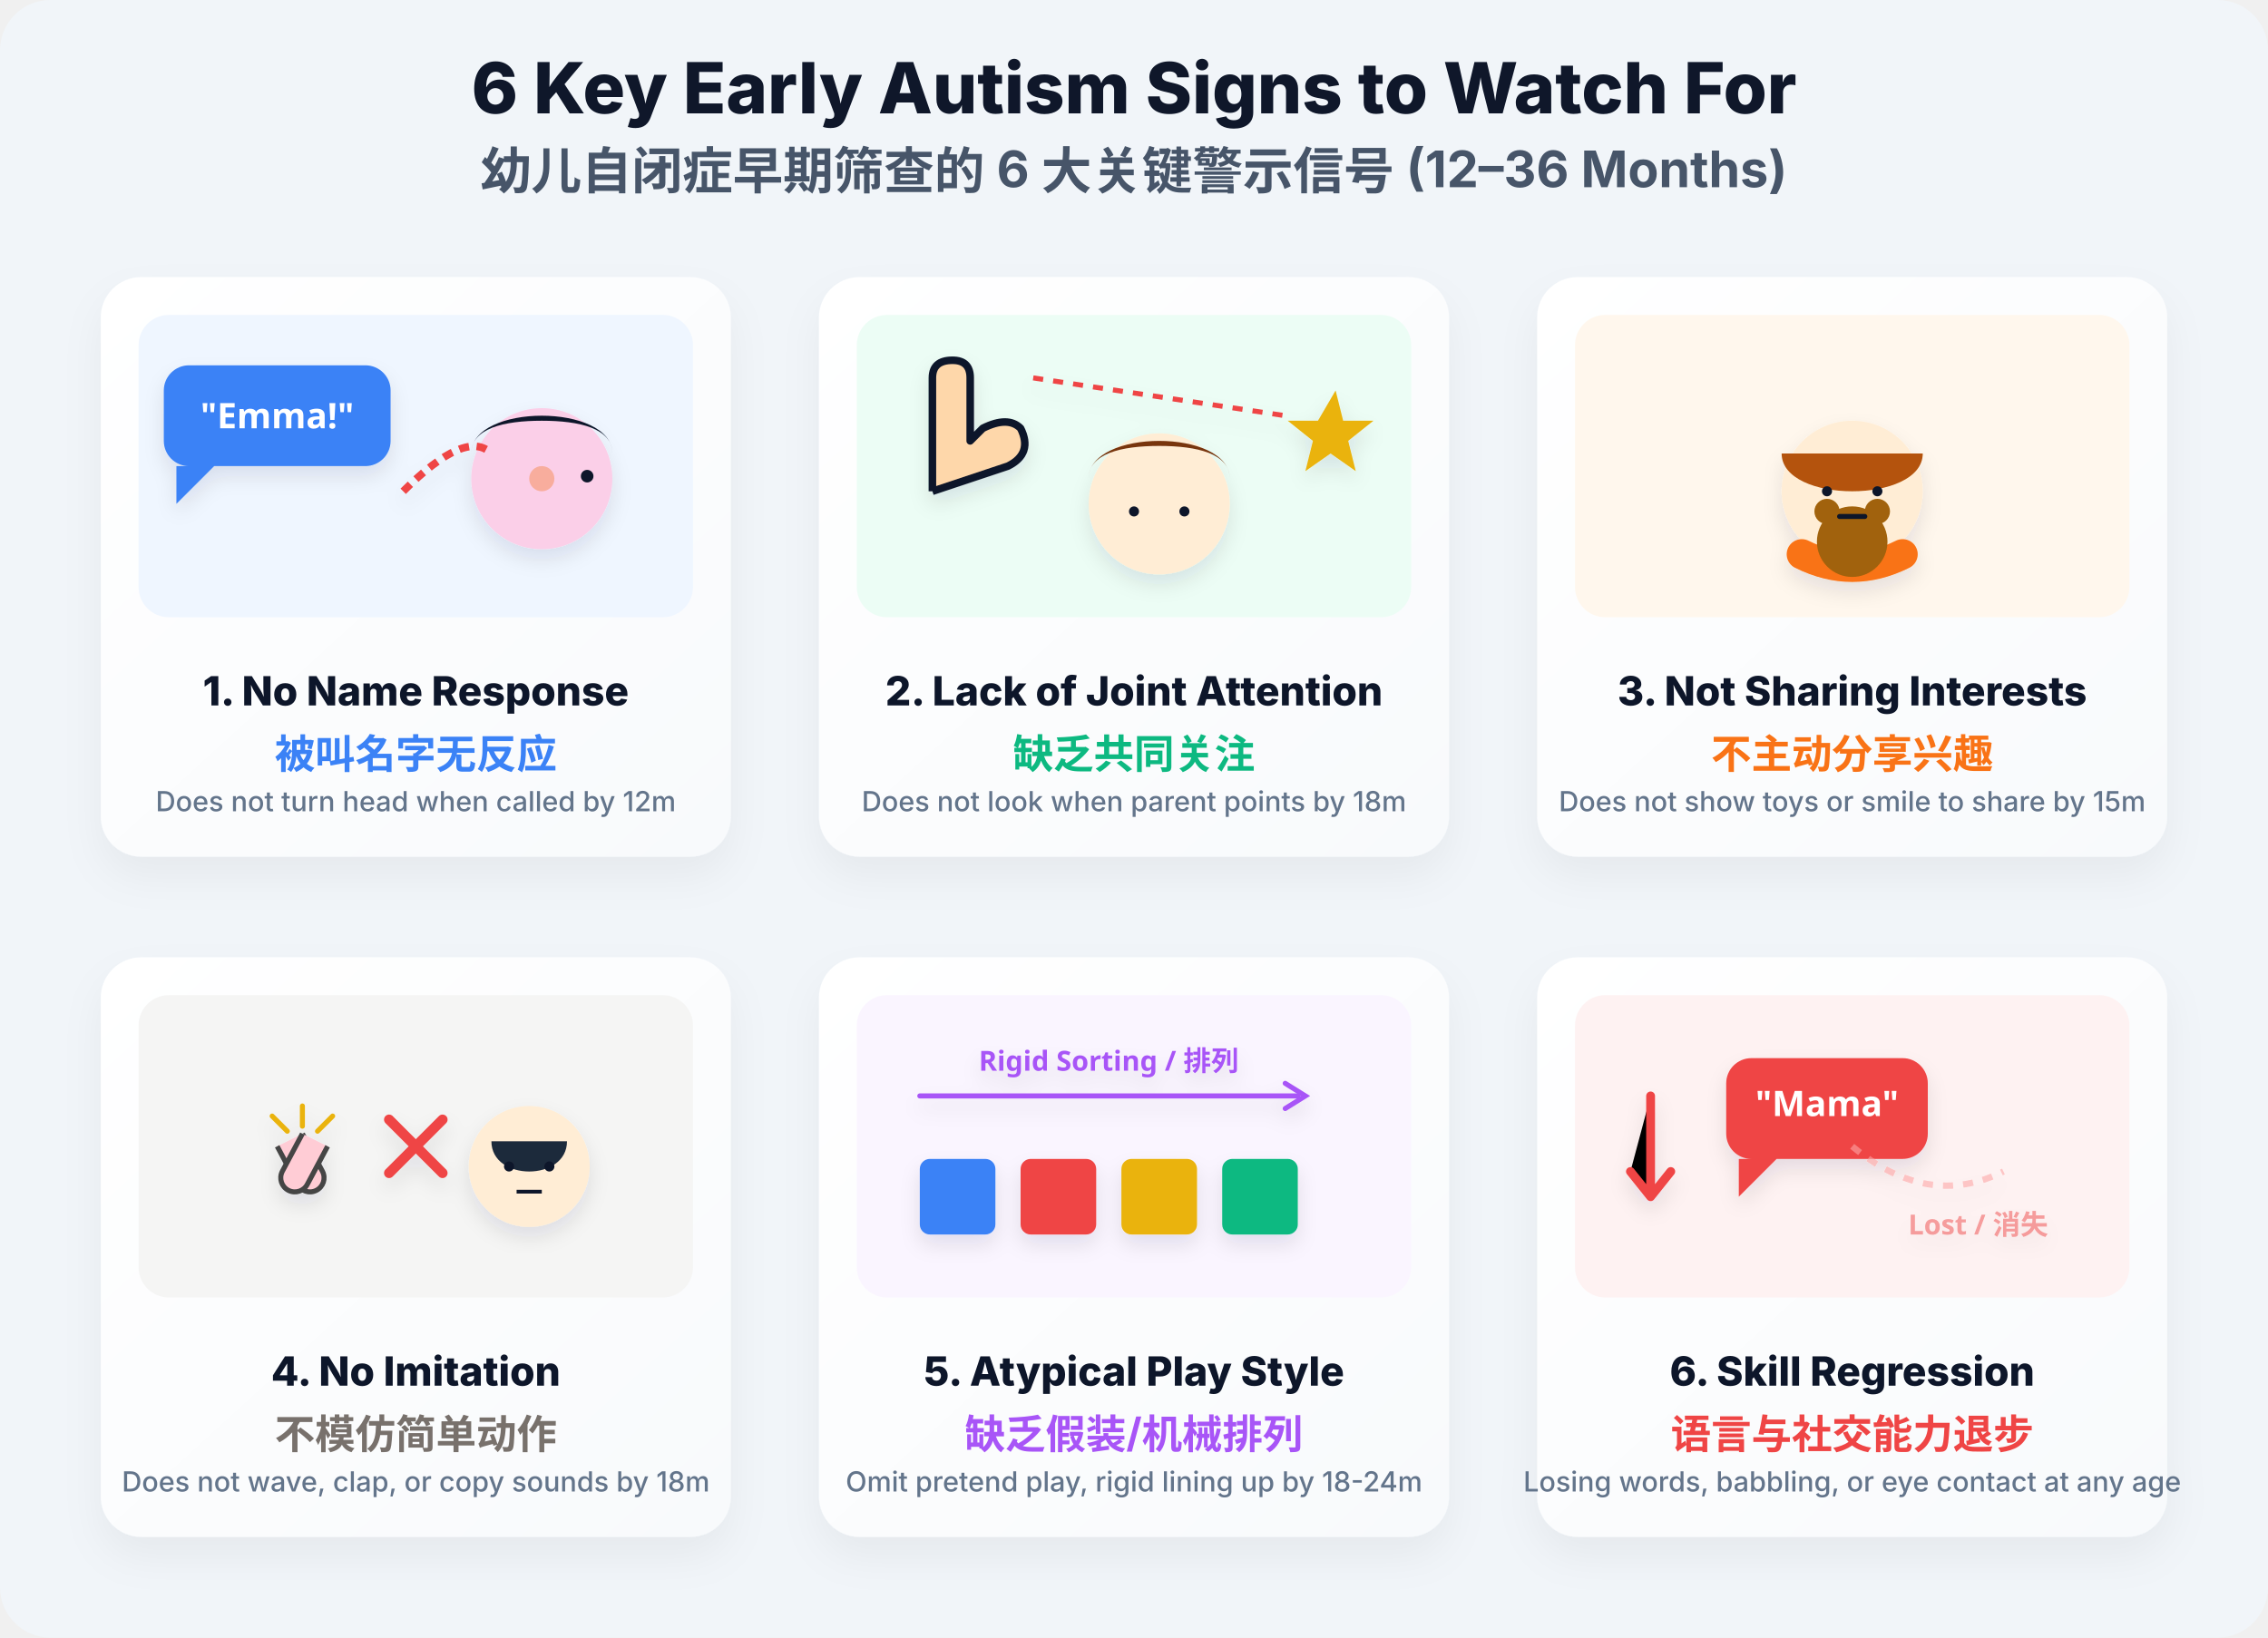
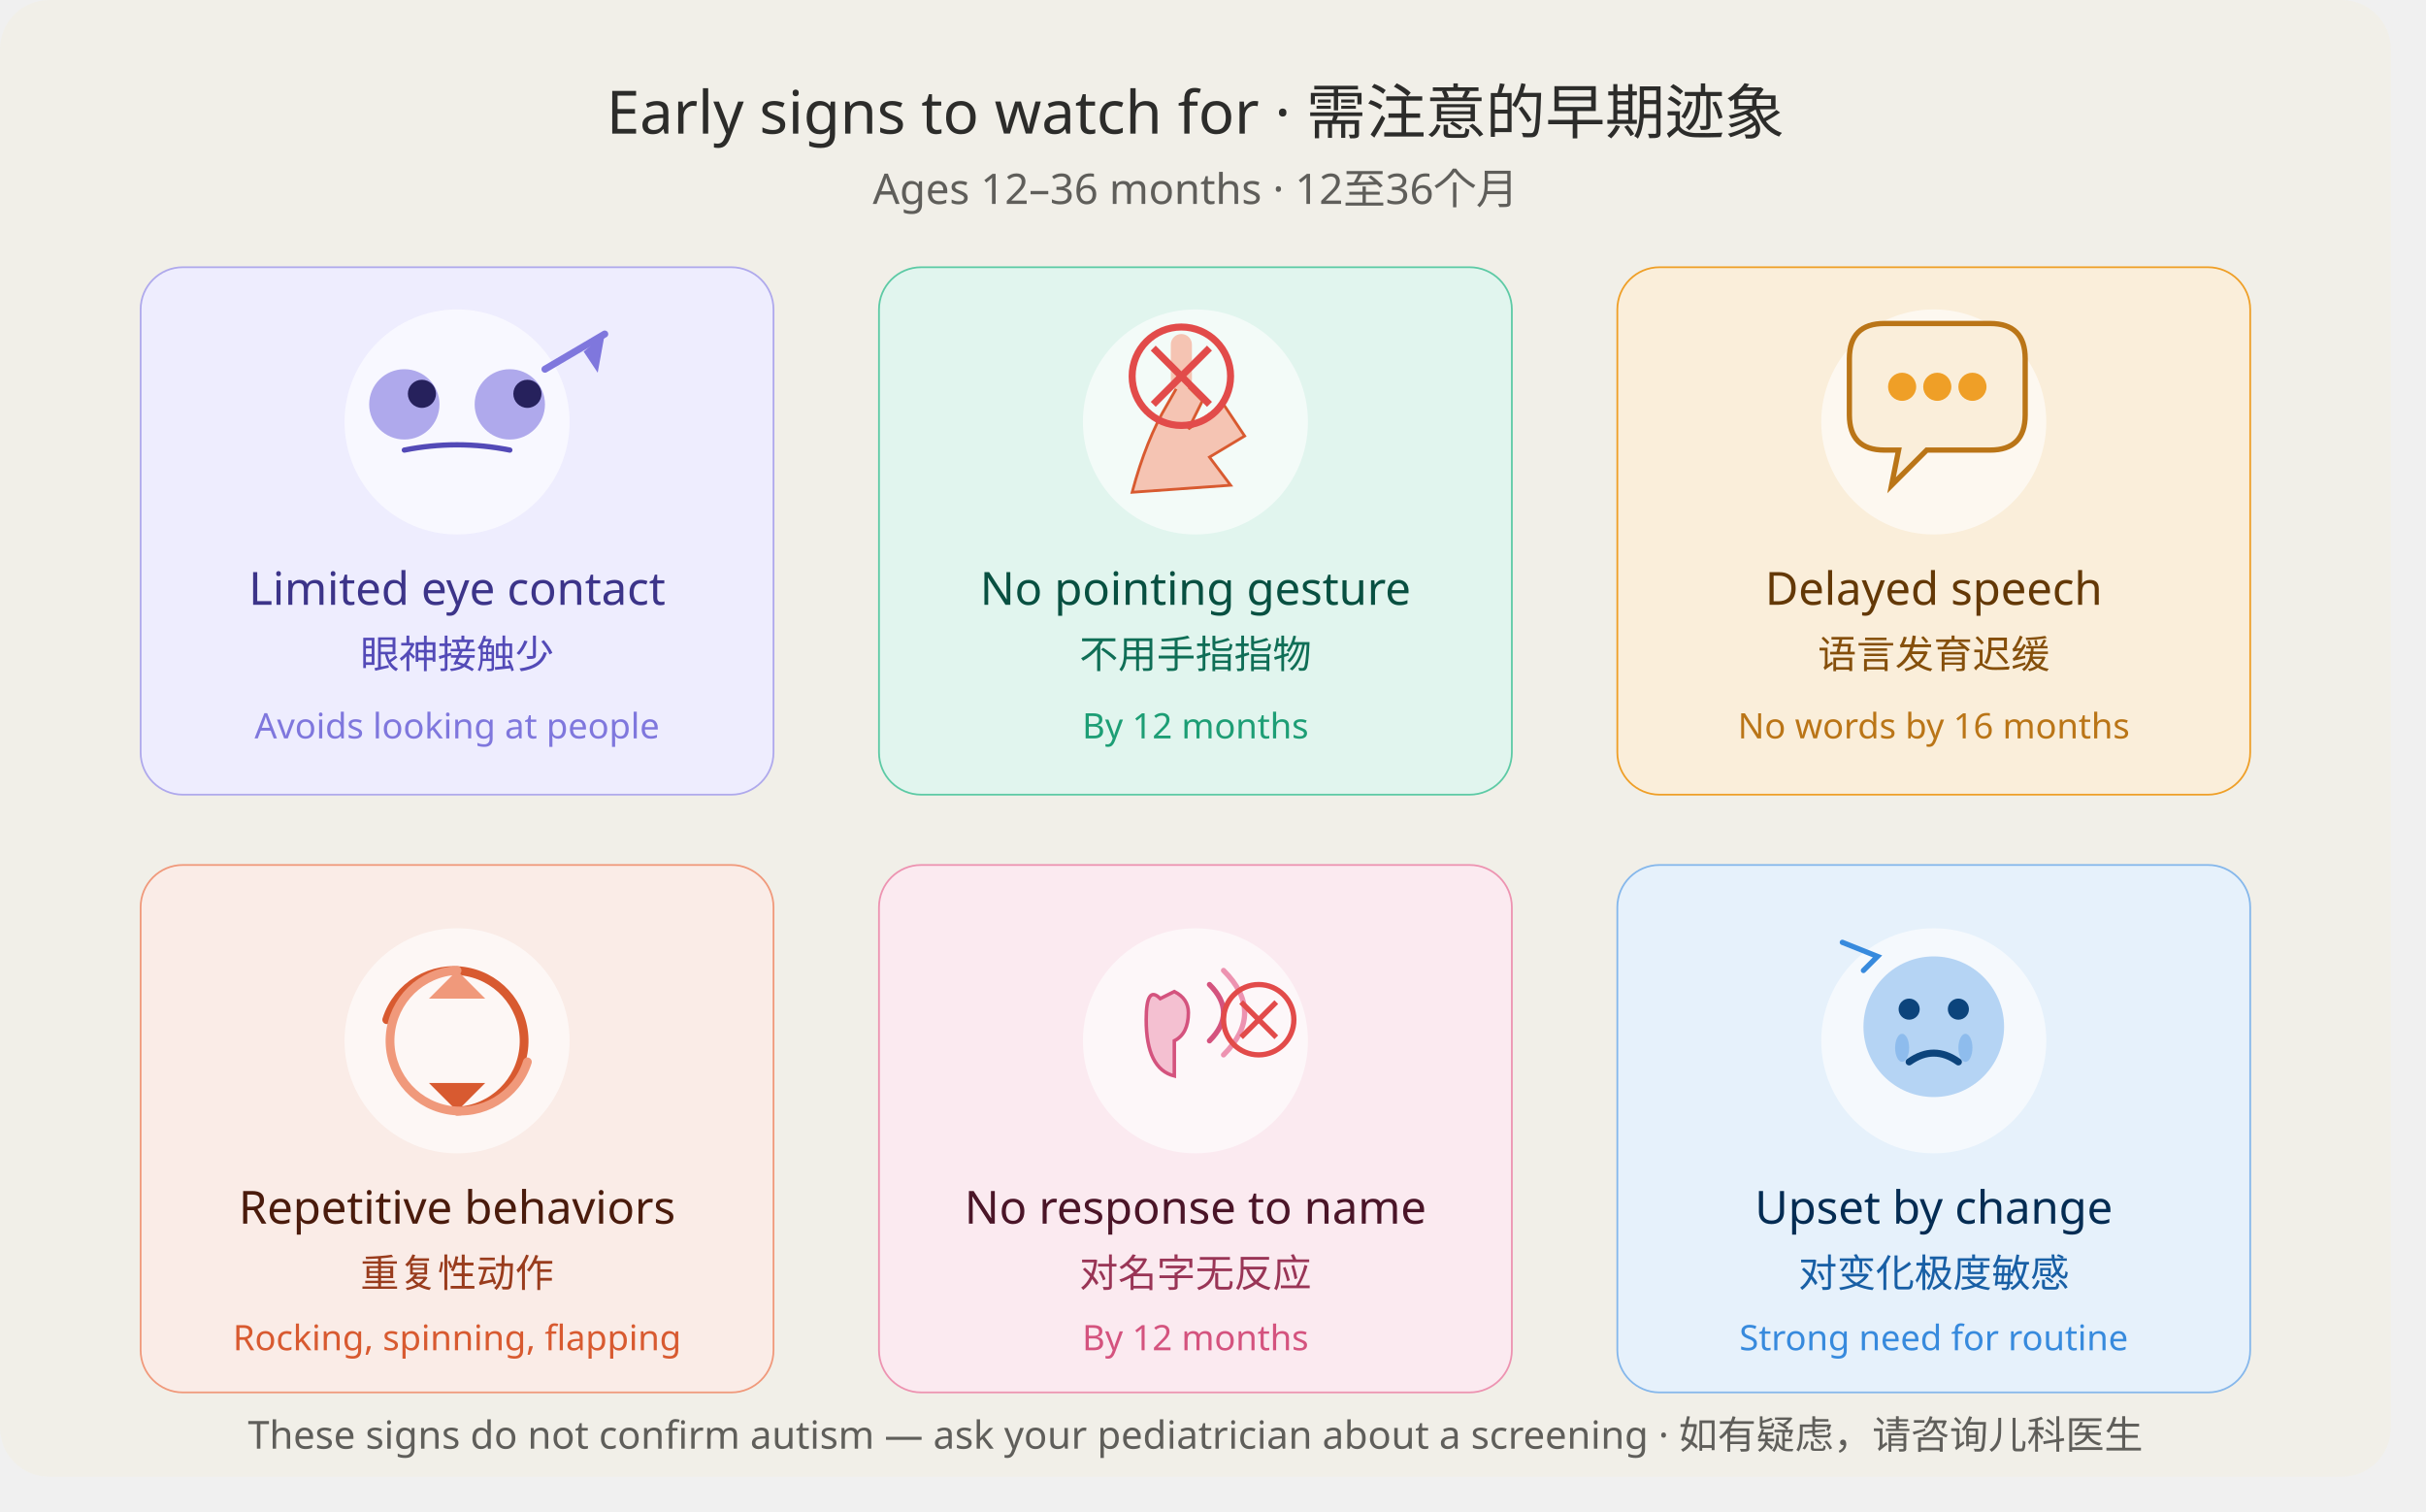
- <svg xmlns="http://www.w3.org/2000/svg" viewBox="0 0 900 650" width="100%" height="100%">
-   <defs>
-     <filter id="cardShadow" x="-10%" y="-10%" width="120%" height="125%">
-       <feDropShadow dx="0" dy="8" stdDeviation="8" flood-color="#0f172a" flood-opacity="0.05" />
-     </filter>
-     <filter id="elementShadow" x="-20%" y="-20%" width="140%" height="140%">
-       <feDropShadow dx="0" dy="4" stdDeviation="4" flood-color="#0f172a" flood-opacity="0.1" />
-     </filter>
-     <linearGradient id="cardGrad" x1="0%" y1="0%" x2="100%" y2="100%">
-       <stop offset="0%" stop-color="#ffffff" />
-       <stop offset="100%" stop-color="#f8fafc" />
-     </linearGradient>
-   </defs>
-   <rect width="900" height="650" fill="#f1f5f9" rx="20" />
-   <g transform="translate(450, 45)" text-anchor="middle">
-     <text font-family="system-ui, -apple-system, sans-serif" font-size="28px" font-weight="800" fill="#0f172a">
-       6 Key Early Autism Signs to Watch For
-     </text>
-     <text y="30" font-family="system-ui, -apple-system, sans-serif" font-size="20px" font-weight="700" fill="#475569">
-       幼儿自闭症早期筛查的 6 大关键警示信号 (12–36 Months)
-     </text>
-   </g>
-   <g transform="translate(40, 110)" filter="url(#cardShadow)">
-     <rect width="250" height="230" fill="url(#cardGrad)" rx="16" />
-     <rect x="15" y="15" width="220" height="120" fill="#eff6ff" rx="12" />
-     <g transform="translate(125, 75)" filter="url(#elementShadow)">
-       <path d="M-90,-40 H-20 A10,10 0 0,1 -10,-30 V-10 A10,10 0 0,1 -20,0 H-80 L-95,15 V0 H-90 A10,10 0 0,1 -100,-10 V-30 A10,10 0 0,1 -90,-40 Z" fill="#3b82f6" />
-       <text x="-55" y="-15" font-family="sans-serif" font-size="14px" font-weight="bold" fill="#ffffff" text-anchor="middle">"Emma!"</text>
-       <circle cx="50" cy="5" r="28" fill="#fbcfe8" />
-       <path d="M22,-5 C22,-25 78,-25 78,-5 C78,-15 65,-18 50,-18 C35,-18 22,-15 22,-5 Z" fill="#0f172a" />
-       <circle cx="68" cy="4" r="2.5" fill="#0f172a" />
-       <circle cx="50" cy="5" r="5" fill="#f8ad9d" />
-       <path d="M-5,10 Q20,-15 30,-5" stroke="#ef4444" stroke-width="3" stroke-dasharray="4,3" fill="none" marker-end="url(#arrow)" />
-     </g>
-     <text x="125" y="170" font-family="system-ui, -apple-system, sans-serif" font-size="16px" font-weight="800" fill="#0f172a" text-anchor="middle">1. No Name Response</text>
-     <text x="125" y="195" font-family="system-ui, -apple-system, sans-serif" font-size="16px" font-weight="700" fill="#3b82f6" text-anchor="middle">被叫名字无反应</text>
-     <text x="125" y="212" font-family="system-ui, -apple-system, sans-serif" font-size="11px" font-weight="500" fill="#64748b" text-anchor="middle">Does not turn head when called by 12m</text>
-   </g>
-   <g transform="translate(325, 110)" filter="url(#cardShadow)">
-     <rect width="250" height="230" fill="url(#cardGrad)" rx="16" />
-     <rect x="15" y="15" width="220" height="120" fill="#ecfdf5" rx="12" />
-     <g transform="translate(125, 75)" filter="url(#elementShadow)">
-       <path d="M-80,10 L-50,0 Q-40,-5 -45,-15 Q-50,-20 -60,-15 L-65,-10 L-65,-35 Q-65,-42 -72,-42 Q-80,-42 -80,-35 L-80,10" stroke="#0f172a" stroke-width="3" fill="#fed7aa" stroke-linejoin="round" />
-       <path d="M80,-30 L83,-18 L95,-18 L85,-10 L88,2 L78,-5 L68,2 L71,-10 L61,-18 L73,-18 Z" fill="#eab308" />
-       <circle cx="10" cy="15" r="28" fill="#ffedd5" />
-       <path d="M-18,5 C-18,-15 38,-15 38,5 C38,-5 25,-8 10,-8 C-5,-8 -18,-5 -18,5 Z" fill="#78350f" />
-       <circle cx="0" cy="18" r="2" fill="#0f172a" />
-       <circle cx="20" cy="18" r="2" fill="#0f172a" />
-       <path d="M-40,-35 L60,-20" stroke="#ef4444" stroke-width="2" stroke-dasharray="4,4" fill="none" />
-     </g>
-     <text x="125" y="170" font-family="system-ui, -apple-system, sans-serif" font-size="16px" font-weight="800" fill="#0f172a" text-anchor="middle">2. Lack of Joint Attention</text>
-     <text x="125" y="195" font-family="system-ui, -apple-system, sans-serif" font-size="16px" font-weight="700" fill="#10b981" text-anchor="middle">缺乏共同关注</text>
-     <text x="125" y="212" font-family="system-ui, -apple-system, sans-serif" font-size="11px" font-weight="500" fill="#64748b" text-anchor="middle">Does not look when parent points by 18m</text>
-   </g>
-   <g transform="translate(610, 110)" filter="url(#cardShadow)">
-     <rect width="250" height="230" fill="url(#cardGrad)" rx="16" />
-     <rect x="15" y="15" width="220" height="120" fill="#fff7ed" rx="12" />
-     <g transform="translate(125, 75)" filter="url(#elementShadow)">
-       <circle cx="0" cy="10" r="28" fill="#ffedd5" />
-       <path d="M-28,10 C-28,-10 28,-10 28,10 Z" fill="#b45309" transform="scale(1, -1) translate(0, -5)" />
-       <path d="M-20,35 Q0,45 20,35" stroke="#f97316" stroke-width="12" fill="none" stroke-linecap="round" />
-       <circle cx="0" cy="30" r="14" fill="#a16207" />
-       <circle cx="-10" cy="18" r="5" fill="#a16207" />
-       <circle cx="10" cy="18" r="5" fill="#a16207" />
-       <circle cx="-10" cy="10" r="2" fill="#0f172a" />
-       <circle cx="10" cy="10" r="2" fill="#0f172a" />
-       <line x1="-5" y1="20" x2="5" y2="20" stroke="#0f172a" stroke-width="2" stroke-linecap="round" />
-     </g>
-     <text x="125" y="170" font-family="system-ui, -apple-system, sans-serif" font-size="16px" font-weight="800" fill="#0f172a" text-anchor="middle">3. Not Sharing Interests</text>
-     <text x="125" y="195" font-family="system-ui, -apple-system, sans-serif" font-size="16px" font-weight="700" fill="#f97316" text-anchor="middle">不主动分享兴趣</text>
-     <text x="125" y="212" font-family="system-ui, -apple-system, sans-serif" font-size="11px" font-weight="500" fill="#64748b" text-anchor="middle">Does not show toys or smile to share by 15m</text>
-   </g>
-   <g transform="translate(40, 380)" filter="url(#cardShadow)">
-     <rect width="250" height="230" fill="url(#cardGrad)" rx="16" />
-     <rect x="15" y="15" width="220" height="120" fill="#f5f5f4" rx="12" />
-     <g transform="translate(125, 75)" filter="url(#elementShadow)">
-       <g transform="translate(-45, 0)">
-         <path d="M-10,0 L-2,15 A5,5 0 0,0 8,10 L0,-5" stroke="#444" stroke-width="2" fill="#ffccd5" />
-         <path d="M10,0 L2,15 A5,5 0 0,1 -8,10 L0,-5" stroke="#444" stroke-width="2" fill="#ffccd5" />
-         <path d="M0,-8 L0,-16" stroke="#eab308" stroke-width="2" stroke-linecap="round" />
-         <path d="M-6,-6 L-12,-12" stroke="#eab308" stroke-width="2" stroke-linecap="round" />
-         <path d="M6,-6 L12,-12" stroke="#eab308" stroke-width="2" stroke-linecap="round" />
-       </g>
-       <line x1="-15" y1="0" x2="15" y2="0" stroke="#ef4444" stroke-width="4" stroke-linecap="round" transform="translate(0, 0) rotate(45)" />
-       <line x1="-15" y1="0" x2="15" y2="0" stroke="#ef4444" stroke-width="4" stroke-linecap="round" transform="translate(0, 0) rotate(-45)" />
-       <g transform="translate(45, 0)">
-         <circle cx="0" cy="8" r="24" fill="#ffedd5" />
-         <path d="M-15,6 C-15,-10 15,-10 15,6 Z" fill="#1e293b" transform="scale(1, -1) translate(0, -4)" />
-         <circle cx="-8" cy="8" r="2" fill="#0f172a" />
-         <circle cx="8" cy="8" r="2" fill="#0f172a" />
-         <line x1="-5" y1="18" x2="5" y2="18" stroke="#0f172a" stroke-width="1.5" />
-       </g>
-     </g>
-     <text x="125" y="170" font-family="system-ui, -apple-system, sans-serif" font-size="16px" font-weight="800" fill="#0f172a" text-anchor="middle">4. No Imitation</text>
-     <text x="125" y="195" font-family="system-ui, -apple-system, sans-serif" font-size="16px" font-weight="700" fill="#78716c" text-anchor="middle">不模仿简单动作</text>
-     <text x="125" y="212" font-family="system-ui, -apple-system, sans-serif" font-size="11px" font-weight="500" fill="#64748b" text-anchor="middle">Does not wave, clap, or copy sounds by 18m</text>
-   </g>
-   <g transform="translate(325, 380)" filter="url(#cardShadow)">
-     <rect width="250" height="230" fill="url(#cardGrad)" rx="16" />
-     <rect x="15" y="15" width="220" height="120" fill="#faf5ff" rx="12" />
-     <g transform="translate(125, 75)" filter="url(#elementShadow)">
-       <rect x="-85" y="5" width="30" height="30" rx="4" fill="#3b82f6" />
-       <rect x="-45" y="5" width="30" height="30" rx="4" fill="#ef4444" />
-       <rect x="-5" y="5" width="30" height="30" rx="4" fill="#eab308" />
-       <rect x="35" y="5" width="30" height="30" rx="4" fill="#10b981" />
-       <path d="M-85,-20 L65,-20" stroke="#a855f7" stroke-width="2" stroke-linecap="round" />
-       <path d="M60,-25 L68,-20 L60,-15" fill="none" stroke="#a855f7" stroke-width="2" stroke-linecap="round" />
-       <text x="-10" y="-30" font-family="sans-serif" font-size="11px" font-weight="bold" fill="#a855f7" text-anchor="middle">Rigid Sorting / 排列</text>
-     </g>
-     <text x="125" y="170" font-family="system-ui, -apple-system, sans-serif" font-size="16px" font-weight="800" fill="#0f172a" text-anchor="middle">5. Atypical Play Style</text>
-     <text x="125" y="195" font-family="system-ui, -apple-system, sans-serif" font-size="16px" font-weight="700" fill="#a855f7" text-anchor="middle">缺乏假装/机械排列</text>
-     <text x="125" y="212" font-family="system-ui, -apple-system, sans-serif" font-size="11px" font-weight="500" fill="#64748b" text-anchor="middle">Omit pretend play, rigid lining up by 18-24m</text>
-   </g>
-   <g transform="translate(610, 380)" filter="url(#cardShadow)">
-     <rect width="250" height="230" fill="url(#cardGrad)" rx="16" />
-     <rect x="15" y="15" width="220" height="120" fill="#fef2f2" rx="12" />
-     <g transform="translate(125, 75)" filter="url(#elementShadow)">
-       <path d="M-40,-35 H20 A10,10 0 0,1 30,-25 V-5 A10,10 0 0,1 20,5 H-30 L-45,20 V5 H-40 A10,10 0 0,1 -50,-5 V-25 A10,10 0 0,1 -40,-35 Z" fill="#ef4444" />
-       <text x="-10" y="-12" font-family="sans-serif" font-size="14px" font-weight="bold" fill="#ffffff" text-anchor="middle">"Mama"</text>
-       <path d="M0,0 Q30,25 60,10" stroke="#fca5a5" stroke-width="2.5" stroke-dasharray="4,4" fill="none" opacity="0.6" />
-       <text x="50" y="35" font-family="sans-serif" font-size="11px" font-weight="bold" fill="#ef4444" fill-opacity="0.5" text-anchor="middle">Lost / 消失</text>
-       <path d="M-80,-20 V20 L-88,10 M-80,20 L-72,10" stroke="#ef4444" stroke-width="3.5" stroke-linecap="round" stroke-linejoin="round" />
-     </g>
-     <text x="125" y="170" font-family="system-ui, -apple-system, sans-serif" font-size="16px" font-weight="800" fill="#0f172a" text-anchor="middle">6. Skill Regression</text>
-     <text x="125" y="195" font-family="system-ui, -apple-system, sans-serif" font-size="16px" font-weight="700" fill="#ef4444" text-anchor="middle">语言与社交能力退步</text>
-     <text x="125" y="212" font-family="system-ui, -apple-system, sans-serif" font-size="11px" font-weight="500" fill="#64748b" text-anchor="middle">Losing words, babbling, or eye contact at any age</text>
-   </g>
+ <svg xmlns="http://www.w3.org/2000/svg" width="100%" viewBox="0 0 690 430" role="img" style="">
+   <rect width="680" height="420" fill="#F1EFE8" rx="14" style="fill:rgb(241, 239, 232);stroke:none;color:rgb(0, 0, 0);stroke-width:1px;stroke-linecap:butt;stroke-linejoin:miter;opacity:1;font-family:&quot;Anthropic Sans&quot;, -apple-system, &quot;system-ui&quot;, &quot;Segoe UI&quot;, sans-serif;font-size:16px;font-weight:400;text-anchor:start;dominant-baseline:auto" />
+   <text x="340" y="38" text-anchor="middle" font-family="sans-serif" font-size="17" font-weight="500" fill="#2C2C2A" style="fill:rgb(44, 44, 42);stroke:none;color:rgb(0, 0, 0);stroke-width:1px;stroke-linecap:butt;stroke-linejoin:miter;opacity:1;font-family:sans-serif;font-size:17px;font-weight:500;text-anchor:middle;dominant-baseline:auto">Early signs to watch for · 需注意的早期迹象</text>
+   <text x="340" y="58" text-anchor="middle" font-family="sans-serif" font-size="12" fill="#5F5E5A" style="fill:rgb(95, 94, 90);stroke:none;color:rgb(0, 0, 0);stroke-width:1px;stroke-linecap:butt;stroke-linejoin:miter;opacity:1;font-family:sans-serif;font-size:12px;font-weight:400;text-anchor:middle;dominant-baseline:auto">Ages 12–36 months · 12至36个月</text>
+   <rect x="40" y="76" width="180" height="150" rx="12" fill="#EEEDFE" stroke="#AFA9EC" stroke-width="0.5" style="fill:rgb(238, 237, 254);stroke:rgb(175, 169, 236);color:rgb(0, 0, 0);stroke-width:0.5px;stroke-linecap:butt;stroke-linejoin:miter;opacity:1;font-family:&quot;Anthropic Sans&quot;, -apple-system, &quot;system-ui&quot;, &quot;Segoe UI&quot;, sans-serif;font-size:16px;font-weight:400;text-anchor:start;dominant-baseline:auto" />
+   <circle cx="130" cy="120" r="32" fill="#ffffff" opacity="0.6" style="fill:rgb(255, 255, 255);stroke:none;color:rgb(0, 0, 0);stroke-width:1px;stroke-linecap:butt;stroke-linejoin:miter;opacity:0.6;font-family:&quot;Anthropic Sans&quot;, -apple-system, &quot;system-ui&quot;, &quot;Segoe UI&quot;, sans-serif;font-size:16px;font-weight:400;text-anchor:start;dominant-baseline:auto" />
+   <circle cx="115" cy="115" r="10" fill="#AFA9EC" style="fill:rgb(175, 169, 236);stroke:none;color:rgb(0, 0, 0);stroke-width:1px;stroke-linecap:butt;stroke-linejoin:miter;opacity:1;font-family:&quot;Anthropic Sans&quot;, -apple-system, &quot;system-ui&quot;, &quot;Segoe UI&quot;, sans-serif;font-size:16px;font-weight:400;text-anchor:start;dominant-baseline:auto" />
+   <circle cx="145" cy="115" r="10" fill="#AFA9EC" style="fill:rgb(175, 169, 236);stroke:none;color:rgb(0, 0, 0);stroke-width:1px;stroke-linecap:butt;stroke-linejoin:miter;opacity:1;font-family:&quot;Anthropic Sans&quot;, -apple-system, &quot;system-ui&quot;, &quot;Segoe UI&quot;, sans-serif;font-size:16px;font-weight:400;text-anchor:start;dominant-baseline:auto" />
+   <circle cx="120" cy="112" r="4" fill="#26215C" style="fill:rgb(38, 33, 92);stroke:none;color:rgb(0, 0, 0);stroke-width:1px;stroke-linecap:butt;stroke-linejoin:miter;opacity:1;font-family:&quot;Anthropic Sans&quot;, -apple-system, &quot;system-ui&quot;, &quot;Segoe UI&quot;, sans-serif;font-size:16px;font-weight:400;text-anchor:start;dominant-baseline:auto" />
+   <circle cx="150" cy="112" r="4" fill="#26215C" style="fill:rgb(38, 33, 92);stroke:none;color:rgb(0, 0, 0);stroke-width:1px;stroke-linecap:butt;stroke-linejoin:miter;opacity:1;font-family:&quot;Anthropic Sans&quot;, -apple-system, &quot;system-ui&quot;, &quot;Segoe UI&quot;, sans-serif;font-size:16px;font-weight:400;text-anchor:start;dominant-baseline:auto" />
+   <path d="M 115 128 Q 130 125 145 128" fill="none" stroke="#534AB7" stroke-width="1.5" stroke-linecap="round" style="fill:none;stroke:rgb(83, 74, 183);color:rgb(0, 0, 0);stroke-width:1.5px;stroke-linecap:round;stroke-linejoin:miter;opacity:1;font-family:&quot;Anthropic Sans&quot;, -apple-system, &quot;system-ui&quot;, &quot;Segoe UI&quot;, sans-serif;font-size:16px;font-weight:400;text-anchor:start;dominant-baseline:auto" />
+   <line x1="155" y1="105" x2="172" y2="95" stroke="#7F77DD" stroke-width="2" stroke-linecap="round" style="fill:rgb(0, 0, 0);stroke:rgb(127, 119, 221);color:rgb(0, 0, 0);stroke-width:2px;stroke-linecap:round;stroke-linejoin:miter;opacity:1;font-family:&quot;Anthropic Sans&quot;, -apple-system, &quot;system-ui&quot;, &quot;Segoe UI&quot;, sans-serif;font-size:16px;font-weight:400;text-anchor:start;dominant-baseline:auto" />
+   <polygon points="172,95 166,100 170,106" fill="#7F77DD" style="fill:rgb(127, 119, 221);stroke:none;color:rgb(0, 0, 0);stroke-width:1px;stroke-linecap:butt;stroke-linejoin:miter;opacity:1;font-family:&quot;Anthropic Sans&quot;, -apple-system, &quot;system-ui&quot;, &quot;Segoe UI&quot;, sans-serif;font-size:16px;font-weight:400;text-anchor:start;dominant-baseline:auto" />
+   <text x="130" y="172" text-anchor="middle" font-family="sans-serif" font-size="13" font-weight="500" fill="#3C3489" style="fill:rgb(60, 52, 137);stroke:none;color:rgb(0, 0, 0);stroke-width:1px;stroke-linecap:butt;stroke-linejoin:miter;opacity:1;font-family:sans-serif;font-size:13px;font-weight:500;text-anchor:middle;dominant-baseline:auto">Limited eye contact</text>
+   <text x="130" y="190" text-anchor="middle" font-family="sans-serif" font-size="11" fill="#534AB7" style="fill:rgb(83, 74, 183);stroke:none;color:rgb(0, 0, 0);stroke-width:1px;stroke-linecap:butt;stroke-linejoin:miter;opacity:1;font-family:sans-serif;font-size:11px;font-weight:400;text-anchor:middle;dominant-baseline:auto">眼神接触少</text>
+   <text x="130" y="210" text-anchor="middle" font-family="sans-serif" font-size="10" fill="#7F77DD" style="fill:rgb(127, 119, 221);stroke:none;color:rgb(0, 0, 0);stroke-width:1px;stroke-linecap:butt;stroke-linejoin:miter;opacity:1;font-family:sans-serif;font-size:10px;font-weight:400;text-anchor:middle;dominant-baseline:auto">Avoids looking at people</text>
+   <rect x="250" y="76" width="180" height="150" rx="12" fill="#E1F5EE" stroke="#5DCAA5" stroke-width="0.5" style="fill:rgb(225, 245, 238);stroke:rgb(93, 202, 165);color:rgb(0, 0, 0);stroke-width:0.5px;stroke-linecap:butt;stroke-linejoin:miter;opacity:1;font-family:&quot;Anthropic Sans&quot;, -apple-system, &quot;system-ui&quot;, &quot;Segoe UI&quot;, sans-serif;font-size:16px;font-weight:400;text-anchor:start;dominant-baseline:auto" />
+   <circle cx="340" cy="120" r="32" fill="#ffffff" opacity="0.6" style="fill:rgb(255, 255, 255);stroke:none;color:rgb(0, 0, 0);stroke-width:1px;stroke-linecap:butt;stroke-linejoin:miter;opacity:0.6;font-family:&quot;Anthropic Sans&quot;, -apple-system, &quot;system-ui&quot;, &quot;Segoe UI&quot;, sans-serif;font-size:16px;font-weight:400;text-anchor:start;dominant-baseline:auto" />
+   <path d="M 322 140 Q 326 125 332 115 L 336 108 L 342 114 L 338 122 L 348 115 L 354 124 L 344 130 L 350 138 Z" fill="#F5C4B3" stroke="#D85A30" stroke-width="0.8" style="fill:rgb(245, 196, 179);stroke:rgb(216, 90, 48);color:rgb(0, 0, 0);stroke-width:0.8px;stroke-linecap:butt;stroke-linejoin:miter;opacity:1;font-family:&quot;Anthropic Sans&quot;, -apple-system, &quot;system-ui&quot;, &quot;Segoe UI&quot;, sans-serif;font-size:16px;font-weight:400;text-anchor:start;dominant-baseline:auto" />
+   <line x1="336" y1="108" x2="336" y2="98" stroke="#F5C4B3" stroke-width="6" stroke-linecap="round" style="fill:rgb(0, 0, 0);stroke:rgb(245, 196, 179);color:rgb(0, 0, 0);stroke-width:6px;stroke-linecap:round;stroke-linejoin:miter;opacity:1;font-family:&quot;Anthropic Sans&quot;, -apple-system, &quot;system-ui&quot;, &quot;Segoe UI&quot;, sans-serif;font-size:16px;font-weight:400;text-anchor:start;dominant-baseline:auto" />
+   <circle cx="336" cy="107" r="14" fill="none" stroke="#E24B4A" stroke-width="2" style="fill:none;stroke:rgb(226, 75, 74);color:rgb(0, 0, 0);stroke-width:2px;stroke-linecap:butt;stroke-linejoin:miter;opacity:1;font-family:&quot;Anthropic Sans&quot;, -apple-system, &quot;system-ui&quot;, &quot;Segoe UI&quot;, sans-serif;font-size:16px;font-weight:400;text-anchor:start;dominant-baseline:auto" />
+   <line x1="328" y1="99" x2="344" y2="115" stroke="#E24B4A" stroke-width="2" style="fill:rgb(0, 0, 0);stroke:rgb(226, 75, 74);color:rgb(0, 0, 0);stroke-width:2px;stroke-linecap:butt;stroke-linejoin:miter;opacity:1;font-family:&quot;Anthropic Sans&quot;, -apple-system, &quot;system-ui&quot;, &quot;Segoe UI&quot;, sans-serif;font-size:16px;font-weight:400;text-anchor:start;dominant-baseline:auto" />
+   <line x1="344" y1="99" x2="328" y2="115" stroke="#E24B4A" stroke-width="2" style="fill:rgb(0, 0, 0);stroke:rgb(226, 75, 74);color:rgb(0, 0, 0);stroke-width:2px;stroke-linecap:butt;stroke-linejoin:miter;opacity:1;font-family:&quot;Anthropic Sans&quot;, -apple-system, &quot;system-ui&quot;, &quot;Segoe UI&quot;, sans-serif;font-size:16px;font-weight:400;text-anchor:start;dominant-baseline:auto" />
+   <text x="340" y="172" text-anchor="middle" font-family="sans-serif" font-size="13" font-weight="500" fill="#085041" style="fill:rgb(8, 80, 65);stroke:none;color:rgb(0, 0, 0);stroke-width:1px;stroke-linecap:butt;stroke-linejoin:miter;opacity:1;font-family:sans-serif;font-size:13px;font-weight:500;text-anchor:middle;dominant-baseline:auto">No pointing gesture</text>
+   <text x="340" y="190" text-anchor="middle" font-family="sans-serif" font-size="11" fill="#0F6E56" style="fill:rgb(15, 110, 86);stroke:none;color:rgb(0, 0, 0);stroke-width:1px;stroke-linecap:butt;stroke-linejoin:miter;opacity:1;font-family:sans-serif;font-size:11px;font-weight:400;text-anchor:middle;dominant-baseline:auto">不用手指指物</text>
+   <text x="340" y="210" text-anchor="middle" font-family="sans-serif" font-size="10" fill="#1D9E75" style="fill:rgb(29, 158, 117);stroke:none;color:rgb(0, 0, 0);stroke-width:1px;stroke-linecap:butt;stroke-linejoin:miter;opacity:1;font-family:sans-serif;font-size:10px;font-weight:400;text-anchor:middle;dominant-baseline:auto">By 12 months</text>
+   <rect x="460" y="76" width="180" height="150" rx="12" fill="#FAEEDA" stroke="#EF9F27" stroke-width="0.5" style="fill:rgb(250, 238, 218);stroke:rgb(239, 159, 39);color:rgb(0, 0, 0);stroke-width:0.5px;stroke-linecap:butt;stroke-linejoin:miter;opacity:1;font-family:&quot;Anthropic Sans&quot;, -apple-system, &quot;system-ui&quot;, &quot;Segoe UI&quot;, sans-serif;font-size:16px;font-weight:400;text-anchor:start;dominant-baseline:auto" />
+   <circle cx="550" cy="120" r="32" fill="#ffffff" opacity="0.6" style="fill:rgb(255, 255, 255);stroke:none;color:rgb(0, 0, 0);stroke-width:1px;stroke-linecap:butt;stroke-linejoin:miter;opacity:0.6;font-family:&quot;Anthropic Sans&quot;, -apple-system, &quot;system-ui&quot;, &quot;Segoe UI&quot;, sans-serif;font-size:16px;font-weight:400;text-anchor:start;dominant-baseline:auto" />
+   <path d="M 526 102 Q 526 92 536 92 L 566 92 Q 576 92 576 102 L 576 118 Q 576 128 566 128 L 548 128 L 538 138 L 540 128 L 536 128 Q 526 128 526 118 Z" fill="#FAEEDA" stroke="#BA7517" stroke-width="1.5" style="fill:rgb(250, 238, 218);stroke:rgb(186, 117, 23);color:rgb(0, 0, 0);stroke-width:1.5px;stroke-linecap:butt;stroke-linejoin:miter;opacity:1;font-family:&quot;Anthropic Sans&quot;, -apple-system, &quot;system-ui&quot;, &quot;Segoe UI&quot;, sans-serif;font-size:16px;font-weight:400;text-anchor:start;dominant-baseline:auto" />
+   <circle cx="541" cy="110" r="4" fill="#EF9F27" style="fill:rgb(239, 159, 39);stroke:none;color:rgb(0, 0, 0);stroke-width:1px;stroke-linecap:butt;stroke-linejoin:miter;opacity:1;font-family:&quot;Anthropic Sans&quot;, -apple-system, &quot;system-ui&quot;, &quot;Segoe UI&quot;, sans-serif;font-size:16px;font-weight:400;text-anchor:start;dominant-baseline:auto" />
+   <circle cx="551" cy="110" r="4" fill="#EF9F27" style="fill:rgb(239, 159, 39);stroke:none;color:rgb(0, 0, 0);stroke-width:1px;stroke-linecap:butt;stroke-linejoin:miter;opacity:1;font-family:&quot;Anthropic Sans&quot;, -apple-system, &quot;system-ui&quot;, &quot;Segoe UI&quot;, sans-serif;font-size:16px;font-weight:400;text-anchor:start;dominant-baseline:auto" />
+   <circle cx="561" cy="110" r="4" fill="#EF9F27" style="fill:rgb(239, 159, 39);stroke:none;color:rgb(0, 0, 0);stroke-width:1px;stroke-linecap:butt;stroke-linejoin:miter;opacity:1;font-family:&quot;Anthropic Sans&quot;, -apple-system, &quot;system-ui&quot;, &quot;Segoe UI&quot;, sans-serif;font-size:16px;font-weight:400;text-anchor:start;dominant-baseline:auto" />
+   <text x="550" y="172" text-anchor="middle" font-family="sans-serif" font-size="13" font-weight="500" fill="#633806" style="fill:rgb(99, 56, 6);stroke:none;color:rgb(0, 0, 0);stroke-width:1px;stroke-linecap:butt;stroke-linejoin:miter;opacity:1;font-family:sans-serif;font-size:13px;font-weight:500;text-anchor:middle;dominant-baseline:auto">Delayed speech</text>
+   <text x="550" y="190" text-anchor="middle" font-family="sans-serif" font-size="11" fill="#854F0B" style="fill:rgb(133, 79, 11);stroke:none;color:rgb(0, 0, 0);stroke-width:1px;stroke-linecap:butt;stroke-linejoin:miter;opacity:1;font-family:sans-serif;font-size:11px;font-weight:400;text-anchor:middle;dominant-baseline:auto">语言发育迟缓</text>
+   <text x="550" y="210" text-anchor="middle" font-family="sans-serif" font-size="10" fill="#BA7517" style="fill:rgb(186, 117, 23);stroke:none;color:rgb(0, 0, 0);stroke-width:1px;stroke-linecap:butt;stroke-linejoin:miter;opacity:1;font-family:sans-serif;font-size:10px;font-weight:400;text-anchor:middle;dominant-baseline:auto">No words by 16 months</text>
+   <rect x="40" y="246" width="180" height="150" rx="12" fill="#FAECE7" stroke="#F0997B" stroke-width="0.5" style="fill:rgb(250, 236, 231);stroke:rgb(240, 153, 123);color:rgb(0, 0, 0);stroke-width:0.5px;stroke-linecap:butt;stroke-linejoin:miter;opacity:1;font-family:&quot;Anthropic Sans&quot;, -apple-system, &quot;system-ui&quot;, &quot;Segoe UI&quot;, sans-serif;font-size:16px;font-weight:400;text-anchor:start;dominant-baseline:auto" />
+   <circle cx="130" cy="296" r="32" fill="#ffffff" opacity="0.6" style="fill:rgb(255, 255, 255);stroke:none;color:rgb(0, 0, 0);stroke-width:1px;stroke-linecap:butt;stroke-linejoin:miter;opacity:0.6;font-family:&quot;Anthropic Sans&quot;, -apple-system, &quot;system-ui&quot;, &quot;Segoe UI&quot;, sans-serif;font-size:16px;font-weight:400;text-anchor:start;dominant-baseline:auto" />
+   <path d="M 110 290 A 20 20 0 1 1 130 316" fill="none" stroke="#D85A30" stroke-width="2.5" stroke-linecap="round" style="fill:none;stroke:rgb(216, 90, 48);color:rgb(0, 0, 0);stroke-width:2.5px;stroke-linecap:round;stroke-linejoin:miter;opacity:1;font-family:&quot;Anthropic Sans&quot;, -apple-system, &quot;system-ui&quot;, &quot;Segoe UI&quot;, sans-serif;font-size:16px;font-weight:400;text-anchor:start;dominant-baseline:auto" />
+   <polygon points="130,316 122,308 138,308" fill="#D85A30" style="fill:rgb(216, 90, 48);stroke:none;color:rgb(0, 0, 0);stroke-width:1px;stroke-linecap:butt;stroke-linejoin:miter;opacity:1;font-family:&quot;Anthropic Sans&quot;, -apple-system, &quot;system-ui&quot;, &quot;Segoe UI&quot;, sans-serif;font-size:16px;font-weight:400;text-anchor:start;dominant-baseline:auto" />
+   <path d="M 150 302 A 20 20 0 1 1 130 276" fill="none" stroke="#F0997B" stroke-width="2.5" stroke-linecap="round" style="fill:none;stroke:rgb(240, 153, 123);color:rgb(0, 0, 0);stroke-width:2.5px;stroke-linecap:round;stroke-linejoin:miter;opacity:1;font-family:&quot;Anthropic Sans&quot;, -apple-system, &quot;system-ui&quot;, &quot;Segoe UI&quot;, sans-serif;font-size:16px;font-weight:400;text-anchor:start;dominant-baseline:auto" />
+   <polygon points="130,276 122,284 138,284" fill="#F0997B" style="fill:rgb(240, 153, 123);stroke:none;color:rgb(0, 0, 0);stroke-width:1px;stroke-linecap:butt;stroke-linejoin:miter;opacity:1;font-family:&quot;Anthropic Sans&quot;, -apple-system, &quot;system-ui&quot;, &quot;Segoe UI&quot;, sans-serif;font-size:16px;font-weight:400;text-anchor:start;dominant-baseline:auto" />
+   <text x="130" y="348" text-anchor="middle" font-family="sans-serif" font-size="13" font-weight="500" fill="#4A1B0C" style="fill:rgb(74, 27, 12);stroke:none;color:rgb(0, 0, 0);stroke-width:1px;stroke-linecap:butt;stroke-linejoin:miter;opacity:1;font-family:sans-serif;font-size:13px;font-weight:500;text-anchor:middle;dominant-baseline:auto">Repetitive behaviors</text>
+   <text x="130" y="366" text-anchor="middle" font-family="sans-serif" font-size="11" fill="#993C1D" style="fill:rgb(153, 60, 29);stroke:none;color:rgb(0, 0, 0);stroke-width:1px;stroke-linecap:butt;stroke-linejoin:miter;opacity:1;font-family:sans-serif;font-size:11px;font-weight:400;text-anchor:middle;dominant-baseline:auto">重复性动作</text>
+   <text x="130" y="384" text-anchor="middle" font-family="sans-serif" font-size="10" fill="#D85A30" style="fill:rgb(216, 90, 48);stroke:none;color:rgb(0, 0, 0);stroke-width:1px;stroke-linecap:butt;stroke-linejoin:miter;opacity:1;font-family:sans-serif;font-size:10px;font-weight:400;text-anchor:middle;dominant-baseline:auto">Rocking, spinning, flapping</text>
+   <rect x="250" y="246" width="180" height="150" rx="12" fill="#FBEAF0" stroke="#ED93B1" stroke-width="0.5" style="fill:rgb(251, 234, 240);stroke:rgb(237, 147, 177);color:rgb(0, 0, 0);stroke-width:0.5px;stroke-linecap:butt;stroke-linejoin:miter;opacity:1;font-family:&quot;Anthropic Sans&quot;, -apple-system, &quot;system-ui&quot;, &quot;Segoe UI&quot;, sans-serif;font-size:16px;font-weight:400;text-anchor:start;dominant-baseline:auto" />
+   <circle cx="340" cy="296" r="32" fill="#ffffff" opacity="0.6" style="fill:rgb(255, 255, 255);stroke:none;color:rgb(0, 0, 0);stroke-width:1px;stroke-linecap:butt;stroke-linejoin:miter;opacity:0.6;font-family:&quot;Anthropic Sans&quot;, -apple-system, &quot;system-ui&quot;, &quot;Segoe UI&quot;, sans-serif;font-size:16px;font-weight:400;text-anchor:start;dominant-baseline:auto" />
+   <path d="M 330 284 Q 326 280 326 290 Q 326 304 334 306 L 334 296 Q 338 294 338 288 Q 338 284 334 282 Z" fill="#F4C0D1" stroke="#D4537E" stroke-width="1" style="fill:rgb(244, 192, 209);stroke:rgb(212, 83, 126);color:rgb(0, 0, 0);stroke-width:1px;stroke-linecap:butt;stroke-linejoin:miter;opacity:1;font-family:&quot;Anthropic Sans&quot;, -apple-system, &quot;system-ui&quot;, &quot;Segoe UI&quot;, sans-serif;font-size:16px;font-weight:400;text-anchor:start;dominant-baseline:auto" />
+   <path d="M 344 280 Q 352 288 344 296" fill="none" stroke="#D4537E" stroke-width="1.5" stroke-linecap="round" style="fill:none;stroke:rgb(212, 83, 126);color:rgb(0, 0, 0);stroke-width:1.5px;stroke-linecap:round;stroke-linejoin:miter;opacity:1;font-family:&quot;Anthropic Sans&quot;, -apple-system, &quot;system-ui&quot;, &quot;Segoe UI&quot;, sans-serif;font-size:16px;font-weight:400;text-anchor:start;dominant-baseline:auto" />
+   <path d="M 348 276 Q 360 288 348 300" fill="none" stroke="#ED93B1" stroke-width="1.5" stroke-linecap="round" style="fill:none;stroke:rgb(237, 147, 177);color:rgb(0, 0, 0);stroke-width:1.5px;stroke-linecap:round;stroke-linejoin:miter;opacity:1;font-family:&quot;Anthropic Sans&quot;, -apple-system, &quot;system-ui&quot;, &quot;Segoe UI&quot;, sans-serif;font-size:16px;font-weight:400;text-anchor:start;dominant-baseline:auto" />
+   <circle cx="358" cy="290" r="10" fill="none" stroke="#E24B4A" stroke-width="1.5" style="fill:none;stroke:rgb(226, 75, 74);color:rgb(0, 0, 0);stroke-width:1.5px;stroke-linecap:butt;stroke-linejoin:miter;opacity:1;font-family:&quot;Anthropic Sans&quot;, -apple-system, &quot;system-ui&quot;, &quot;Segoe UI&quot;, sans-serif;font-size:16px;font-weight:400;text-anchor:start;dominant-baseline:auto" />
+   <line x1="353" y1="285" x2="363" y2="295" stroke="#E24B4A" stroke-width="1.5" style="fill:rgb(0, 0, 0);stroke:rgb(226, 75, 74);color:rgb(0, 0, 0);stroke-width:1.5px;stroke-linecap:butt;stroke-linejoin:miter;opacity:1;font-family:&quot;Anthropic Sans&quot;, -apple-system, &quot;system-ui&quot;, &quot;Segoe UI&quot;, sans-serif;font-size:16px;font-weight:400;text-anchor:start;dominant-baseline:auto" />
+   <line x1="363" y1="285" x2="353" y2="295" stroke="#E24B4A" stroke-width="1.5" style="fill:rgb(0, 0, 0);stroke:rgb(226, 75, 74);color:rgb(0, 0, 0);stroke-width:1.5px;stroke-linecap:butt;stroke-linejoin:miter;opacity:1;font-family:&quot;Anthropic Sans&quot;, -apple-system, &quot;system-ui&quot;, &quot;Segoe UI&quot;, sans-serif;font-size:16px;font-weight:400;text-anchor:start;dominant-baseline:auto" />
+   <text x="340" y="348" text-anchor="middle" font-family="sans-serif" font-size="13" font-weight="500" fill="#4B1528" style="fill:rgb(75, 21, 40);stroke:none;color:rgb(0, 0, 0);stroke-width:1px;stroke-linecap:butt;stroke-linejoin:miter;opacity:1;font-family:sans-serif;font-size:13px;font-weight:500;text-anchor:middle;dominant-baseline:auto">No response to name</text>
+   <text x="340" y="366" text-anchor="middle" font-family="sans-serif" font-size="11" fill="#993556" style="fill:rgb(153, 53, 86);stroke:none;color:rgb(0, 0, 0);stroke-width:1px;stroke-linecap:butt;stroke-linejoin:miter;opacity:1;font-family:sans-serif;font-size:11px;font-weight:400;text-anchor:middle;dominant-baseline:auto">对名字无反应</text>
+   <text x="340" y="384" text-anchor="middle" font-family="sans-serif" font-size="10" fill="#D4537E" style="fill:rgb(212, 83, 126);stroke:none;color:rgb(0, 0, 0);stroke-width:1px;stroke-linecap:butt;stroke-linejoin:miter;opacity:1;font-family:sans-serif;font-size:10px;font-weight:400;text-anchor:middle;dominant-baseline:auto">By 12 months</text>
+   <rect x="460" y="246" width="180" height="150" rx="12" fill="#E6F1FB" stroke="#85B7EB" stroke-width="0.5" style="fill:rgb(230, 241, 251);stroke:rgb(133, 183, 235);color:rgb(0, 0, 0);stroke-width:0.5px;stroke-linecap:butt;stroke-linejoin:miter;opacity:1;font-family:&quot;Anthropic Sans&quot;, -apple-system, &quot;system-ui&quot;, &quot;Segoe UI&quot;, sans-serif;font-size:16px;font-weight:400;text-anchor:start;dominant-baseline:auto" />
+   <circle cx="550" cy="296" r="32" fill="#ffffff" opacity="0.6" style="fill:rgb(255, 255, 255);stroke:none;color:rgb(0, 0, 0);stroke-width:1px;stroke-linecap:butt;stroke-linejoin:miter;opacity:0.6;font-family:&quot;Anthropic Sans&quot;, -apple-system, &quot;system-ui&quot;, &quot;Segoe UI&quot;, sans-serif;font-size:16px;font-weight:400;text-anchor:start;dominant-baseline:auto" />
+   <circle cx="550" cy="292" r="20" fill="#B5D4F4" style="fill:rgb(181, 212, 244);stroke:none;color:rgb(0, 0, 0);stroke-width:1px;stroke-linecap:butt;stroke-linejoin:miter;opacity:1;font-family:&quot;Anthropic Sans&quot;, -apple-system, &quot;system-ui&quot;, &quot;Segoe UI&quot;, sans-serif;font-size:16px;font-weight:400;text-anchor:start;dominant-baseline:auto" />
+   <circle cx="543" cy="287" r="3" fill="#0C447C" style="fill:rgb(12, 68, 124);stroke:none;color:rgb(0, 0, 0);stroke-width:1px;stroke-linecap:butt;stroke-linejoin:miter;opacity:1;font-family:&quot;Anthropic Sans&quot;, -apple-system, &quot;system-ui&quot;, &quot;Segoe UI&quot;, sans-serif;font-size:16px;font-weight:400;text-anchor:start;dominant-baseline:auto" />
+   <circle cx="557" cy="287" r="3" fill="#0C447C" style="fill:rgb(12, 68, 124);stroke:none;color:rgb(0, 0, 0);stroke-width:1px;stroke-linecap:butt;stroke-linejoin:miter;opacity:1;font-family:&quot;Anthropic Sans&quot;, -apple-system, &quot;system-ui&quot;, &quot;Segoe UI&quot;, sans-serif;font-size:16px;font-weight:400;text-anchor:start;dominant-baseline:auto" />
+   <path d="M 543 302 Q 550 297 557 302" fill="none" stroke="#0C447C" stroke-width="2" stroke-linecap="round" style="fill:none;stroke:rgb(12, 68, 124);color:rgb(0, 0, 0);stroke-width:2px;stroke-linecap:round;stroke-linejoin:miter;opacity:1;font-family:&quot;Anthropic Sans&quot;, -apple-system, &quot;system-ui&quot;, &quot;Segoe UI&quot;, sans-serif;font-size:16px;font-weight:400;text-anchor:start;dominant-baseline:auto" />
+   <ellipse cx="541" cy="298" rx="2" ry="4" fill="#85B7EB" opacity="0.8" style="fill:rgb(133, 183, 235);stroke:none;color:rgb(0, 0, 0);stroke-width:1px;stroke-linecap:butt;stroke-linejoin:miter;opacity:0.8;font-family:&quot;Anthropic Sans&quot;, -apple-system, &quot;system-ui&quot;, &quot;Segoe UI&quot;, sans-serif;font-size:16px;font-weight:400;text-anchor:start;dominant-baseline:auto" />
+   <ellipse cx="559" cy="298" rx="2" ry="4" fill="#85B7EB" opacity="0.8" style="fill:rgb(133, 183, 235);stroke:none;color:rgb(0, 0, 0);stroke-width:1px;stroke-linecap:butt;stroke-linejoin:miter;opacity:0.8;font-family:&quot;Anthropic Sans&quot;, -apple-system, &quot;system-ui&quot;, &quot;Segoe UI&quot;, sans-serif;font-size:16px;font-weight:400;text-anchor:start;dominant-baseline:auto" />
+   <path d="M 524 268 L 534 272 L 530 276" fill="none" stroke="#378ADD" stroke-width="1.5" stroke-linecap="round" style="fill:none;stroke:rgb(55, 138, 221);color:rgb(0, 0, 0);stroke-width:1.5px;stroke-linecap:round;stroke-linejoin:miter;opacity:1;font-family:&quot;Anthropic Sans&quot;, -apple-system, &quot;system-ui&quot;, &quot;Segoe UI&quot;, sans-serif;font-size:16px;font-weight:400;text-anchor:start;dominant-baseline:auto" />
+   <text x="550" y="348" text-anchor="middle" font-family="sans-serif" font-size="13" font-weight="500" fill="#042C53" style="fill:rgb(4, 44, 83);stroke:none;color:rgb(0, 0, 0);stroke-width:1px;stroke-linecap:butt;stroke-linejoin:miter;opacity:1;font-family:sans-serif;font-size:13px;font-weight:500;text-anchor:middle;dominant-baseline:auto">Upset by change</text>
+   <text x="550" y="366" text-anchor="middle" font-family="sans-serif" font-size="11" fill="#185FA5" style="fill:rgb(24, 95, 165);stroke:none;color:rgb(0, 0, 0);stroke-width:1px;stroke-linecap:butt;stroke-linejoin:miter;opacity:1;font-family:sans-serif;font-size:11px;font-weight:400;text-anchor:middle;dominant-baseline:auto">对变化极度敏感</text>
+   <text x="550" y="384" text-anchor="middle" font-family="sans-serif" font-size="10" fill="#378ADD" style="fill:rgb(55, 138, 221);stroke:none;color:rgb(0, 0, 0);stroke-width:1px;stroke-linecap:butt;stroke-linejoin:miter;opacity:1;font-family:sans-serif;font-size:10px;font-weight:400;text-anchor:middle;dominant-baseline:auto">Strong need for routine</text>
+   <text x="340" y="412" text-anchor="middle" font-family="sans-serif" font-size="11" fill="#5F5E5A" style="fill:rgb(95, 94, 90);stroke:none;color:rgb(0, 0, 0);stroke-width:1px;stroke-linecap:butt;stroke-linejoin:miter;opacity:1;font-family:sans-serif;font-size:11px;font-weight:400;text-anchor:middle;dominant-baseline:auto">These signs do not confirm autism — ask your pediatrician about a screening · 如有疑虑，请咨询儿科医生</text>
</svg>
